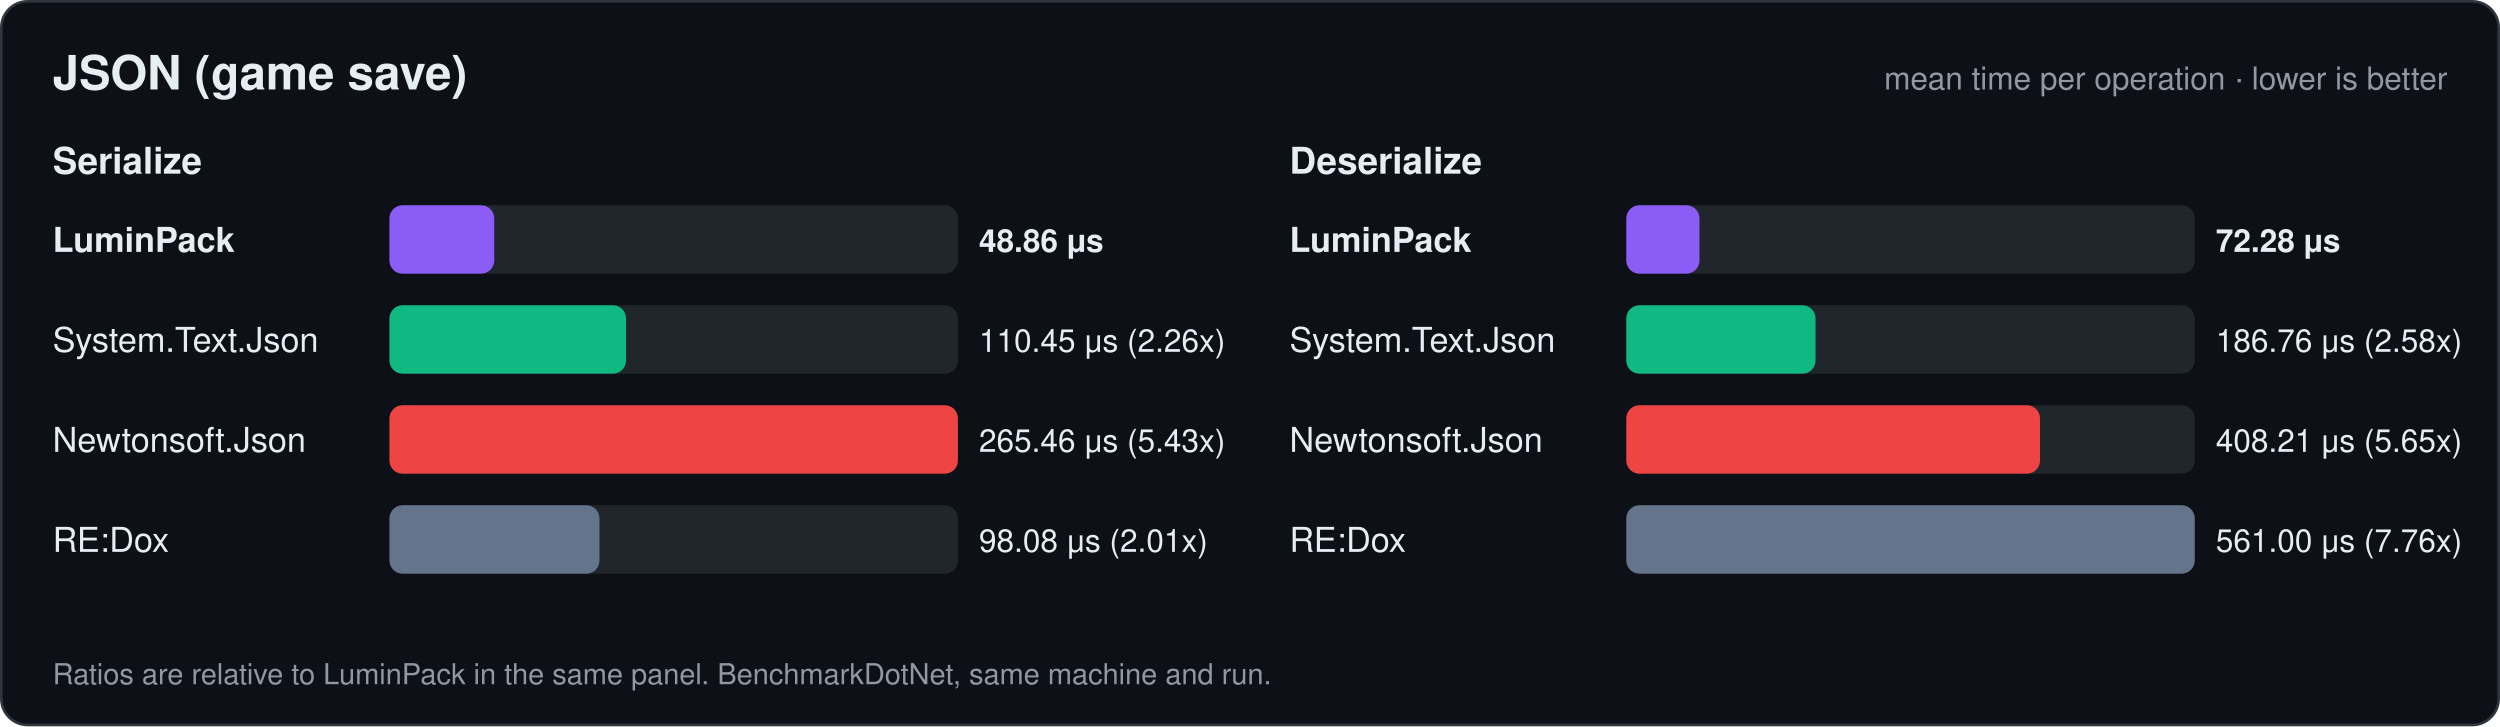
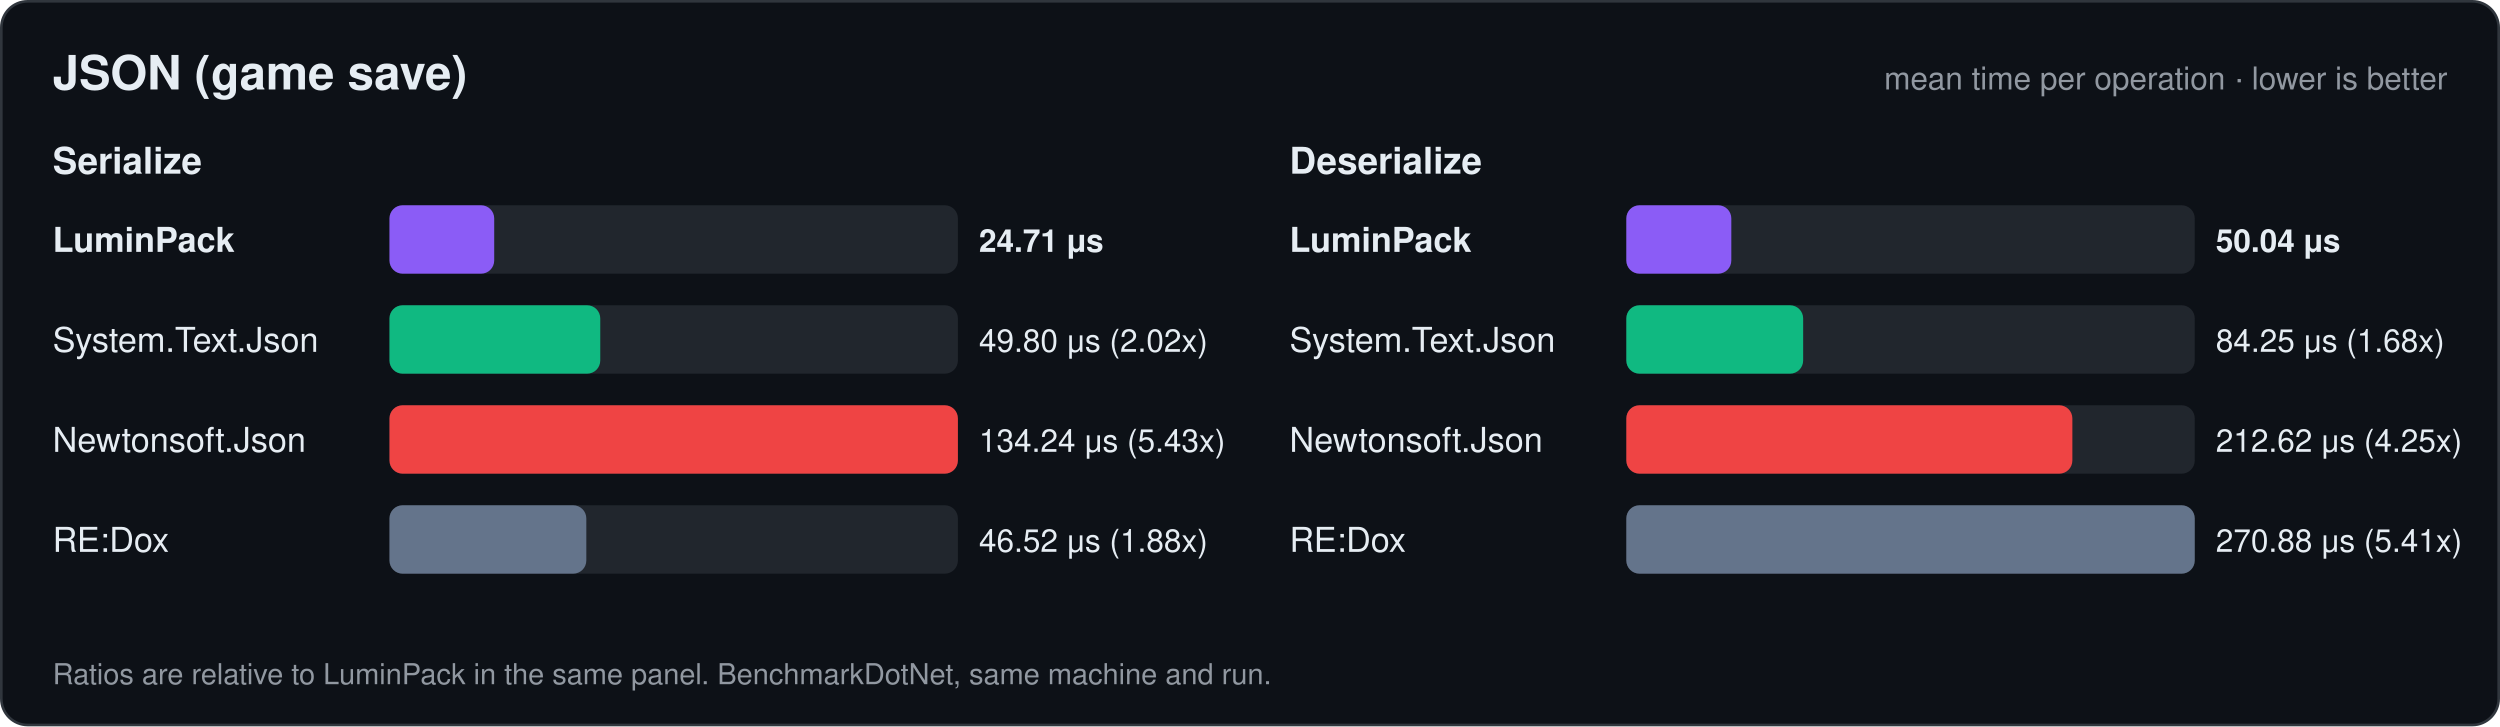
<svg xmlns="http://www.w3.org/2000/svg" width="950" height="276" viewBox="0 0 950 276" font-family="-apple-system,BlinkMacSystemFont,Segoe UI,Helvetica,Arial,sans-serif">
  <rect x="0.5" y="0.5" width="949" height="275" rx="10" fill="#0D1117" stroke="#30363D" />
  <text x="20" y="34" font-size="18" font-weight="600" fill="#E6EDF3">JSON (game save)</text>
  <text x="930" y="34" font-size="12" text-anchor="end" fill="#9198A1">mean time per operation · lower is better</text>
  <text x="20" y="66" font-size="14" font-weight="600" fill="#E6EDF3">Serialize</text>
  <text x="20" y="95.7" font-size="13" font-weight="700" fill="#E6EDF3">LuminPack</text>
  <rect x="148" y="78" width="216" height="26" rx="5" fill="#21262D" />
  <rect x="148" y="78" width="39.8" height="26" rx="5" fill="#8B5CF6" />
-   <text x="372" y="95.7" font-size="12" font-weight="700" fill="#E6EDF3">48.86 μs</text>
+   <text x="372" y="95.7" font-size="12" font-weight="700" fill="#E6EDF3">24.71 μs</text>
  <text x="20" y="133.7" font-size="13" font-weight="400" fill="#E6EDF3">System.Text.Json</text>
  <rect x="148" y="116" width="216" height="26" rx="5" fill="#21262D" />
-   <rect x="148" y="116" width="89.9" height="26" rx="5" fill="#10B981" />
-   <text x="372" y="133.7" font-size="12" font-weight="400" fill="#E6EDF3">110.45 μs  (2.26x)</text>
+   <rect x="148" y="116" width="80.1" height="26" rx="5" fill="#10B981" />
+   <text x="372" y="133.7" font-size="12" font-weight="400" fill="#E6EDF3">49.80 μs  (2.02x)</text>
  <text x="20" y="171.7" font-size="13" font-weight="400" fill="#E6EDF3">Newtonsoft.Json</text>
  <rect x="148" y="154" width="216" height="26" rx="5" fill="#21262D" />
  <rect x="148" y="154" width="216.0" height="26" rx="5" fill="#EF4444" />
-   <text x="372" y="171.7" font-size="12" font-weight="400" fill="#E6EDF3">265.46 μs  (5.43x)</text>
+   <text x="372" y="171.7" font-size="12" font-weight="400" fill="#E6EDF3">134.24 μs  (5.43x)</text>
  <text x="20" y="209.7" font-size="13" font-weight="400" fill="#E6EDF3">RE:Dox</text>
  <rect x="148" y="192" width="216" height="26" rx="5" fill="#21262D" />
-   <rect x="148" y="192" width="79.8" height="26" rx="5" fill="#64748B" />
-   <text x="372" y="209.7" font-size="12" font-weight="400" fill="#E6EDF3">98.08 μs  (2.01x)</text>
+   <rect x="148" y="192" width="74.8" height="26" rx="5" fill="#64748B" />
+   <text x="372" y="209.7" font-size="12" font-weight="400" fill="#E6EDF3">46.52 μs  (1.88x)</text>
  <text x="490" y="66" font-size="14" font-weight="600" fill="#E6EDF3">Deserialize</text>
  <text x="490" y="95.7" font-size="13" font-weight="700" fill="#E6EDF3">LuminPack</text>
  <rect x="618" y="78" width="216" height="26" rx="5" fill="#21262D" />
-   <rect x="618" y="78" width="27.8" height="26" rx="5" fill="#8B5CF6" />
-   <text x="842" y="95.7" font-size="12" font-weight="700" fill="#E6EDF3">72.28 μs</text>
+   <rect x="618" y="78" width="39.9" height="26" rx="5" fill="#8B5CF6" />
+   <text x="842" y="95.7" font-size="12" font-weight="700" fill="#E6EDF3">50.04 μs</text>
  <text x="490" y="133.7" font-size="13" font-weight="400" fill="#E6EDF3">System.Text.Json</text>
  <rect x="618" y="116" width="216" height="26" rx="5" fill="#21262D" />
-   <rect x="618" y="116" width="71.9" height="26" rx="5" fill="#10B981" />
-   <text x="842" y="133.7" font-size="12" font-weight="400" fill="#E6EDF3">186.76 μs  (2.58x)</text>
+   <rect x="618" y="116" width="67.2" height="26" rx="5" fill="#10B981" />
+   <text x="842" y="133.7" font-size="12" font-weight="400" fill="#E6EDF3">84.25 μs  (1.68x)</text>
  <text x="490" y="171.7" font-size="13" font-weight="400" fill="#E6EDF3">Newtonsoft.Json</text>
  <rect x="618" y="154" width="216" height="26" rx="5" fill="#21262D" />
-   <rect x="618" y="154" width="157.2" height="26" rx="5" fill="#EF4444" />
-   <text x="842" y="171.7" font-size="12" font-weight="400" fill="#E6EDF3">408.21 μs  (5.65x)</text>
+   <rect x="618" y="154" width="169.5" height="26" rx="5" fill="#EF4444" />
+   <text x="842" y="171.7" font-size="12" font-weight="400" fill="#E6EDF3">212.62 μs  (4.25x)</text>
  <text x="490" y="209.7" font-size="13" font-weight="400" fill="#E6EDF3">RE:Dox</text>
  <rect x="618" y="192" width="216" height="26" rx="5" fill="#21262D" />
  <rect x="618" y="192" width="216.0" height="26" rx="5" fill="#64748B" />
-   <text x="842" y="209.7" font-size="12" font-weight="400" fill="#E6EDF3">561.00 μs  (7.76x)</text>
+   <text x="842" y="209.7" font-size="12" font-weight="400" fill="#E6EDF3">270.88 μs  (5.41x)</text>
  <text x="20" y="260" font-size="11" fill="#9198A1">Ratios are relative to LuminPack in the same panel. BenchmarkDotNet, same machine and run.</text>
</svg>
